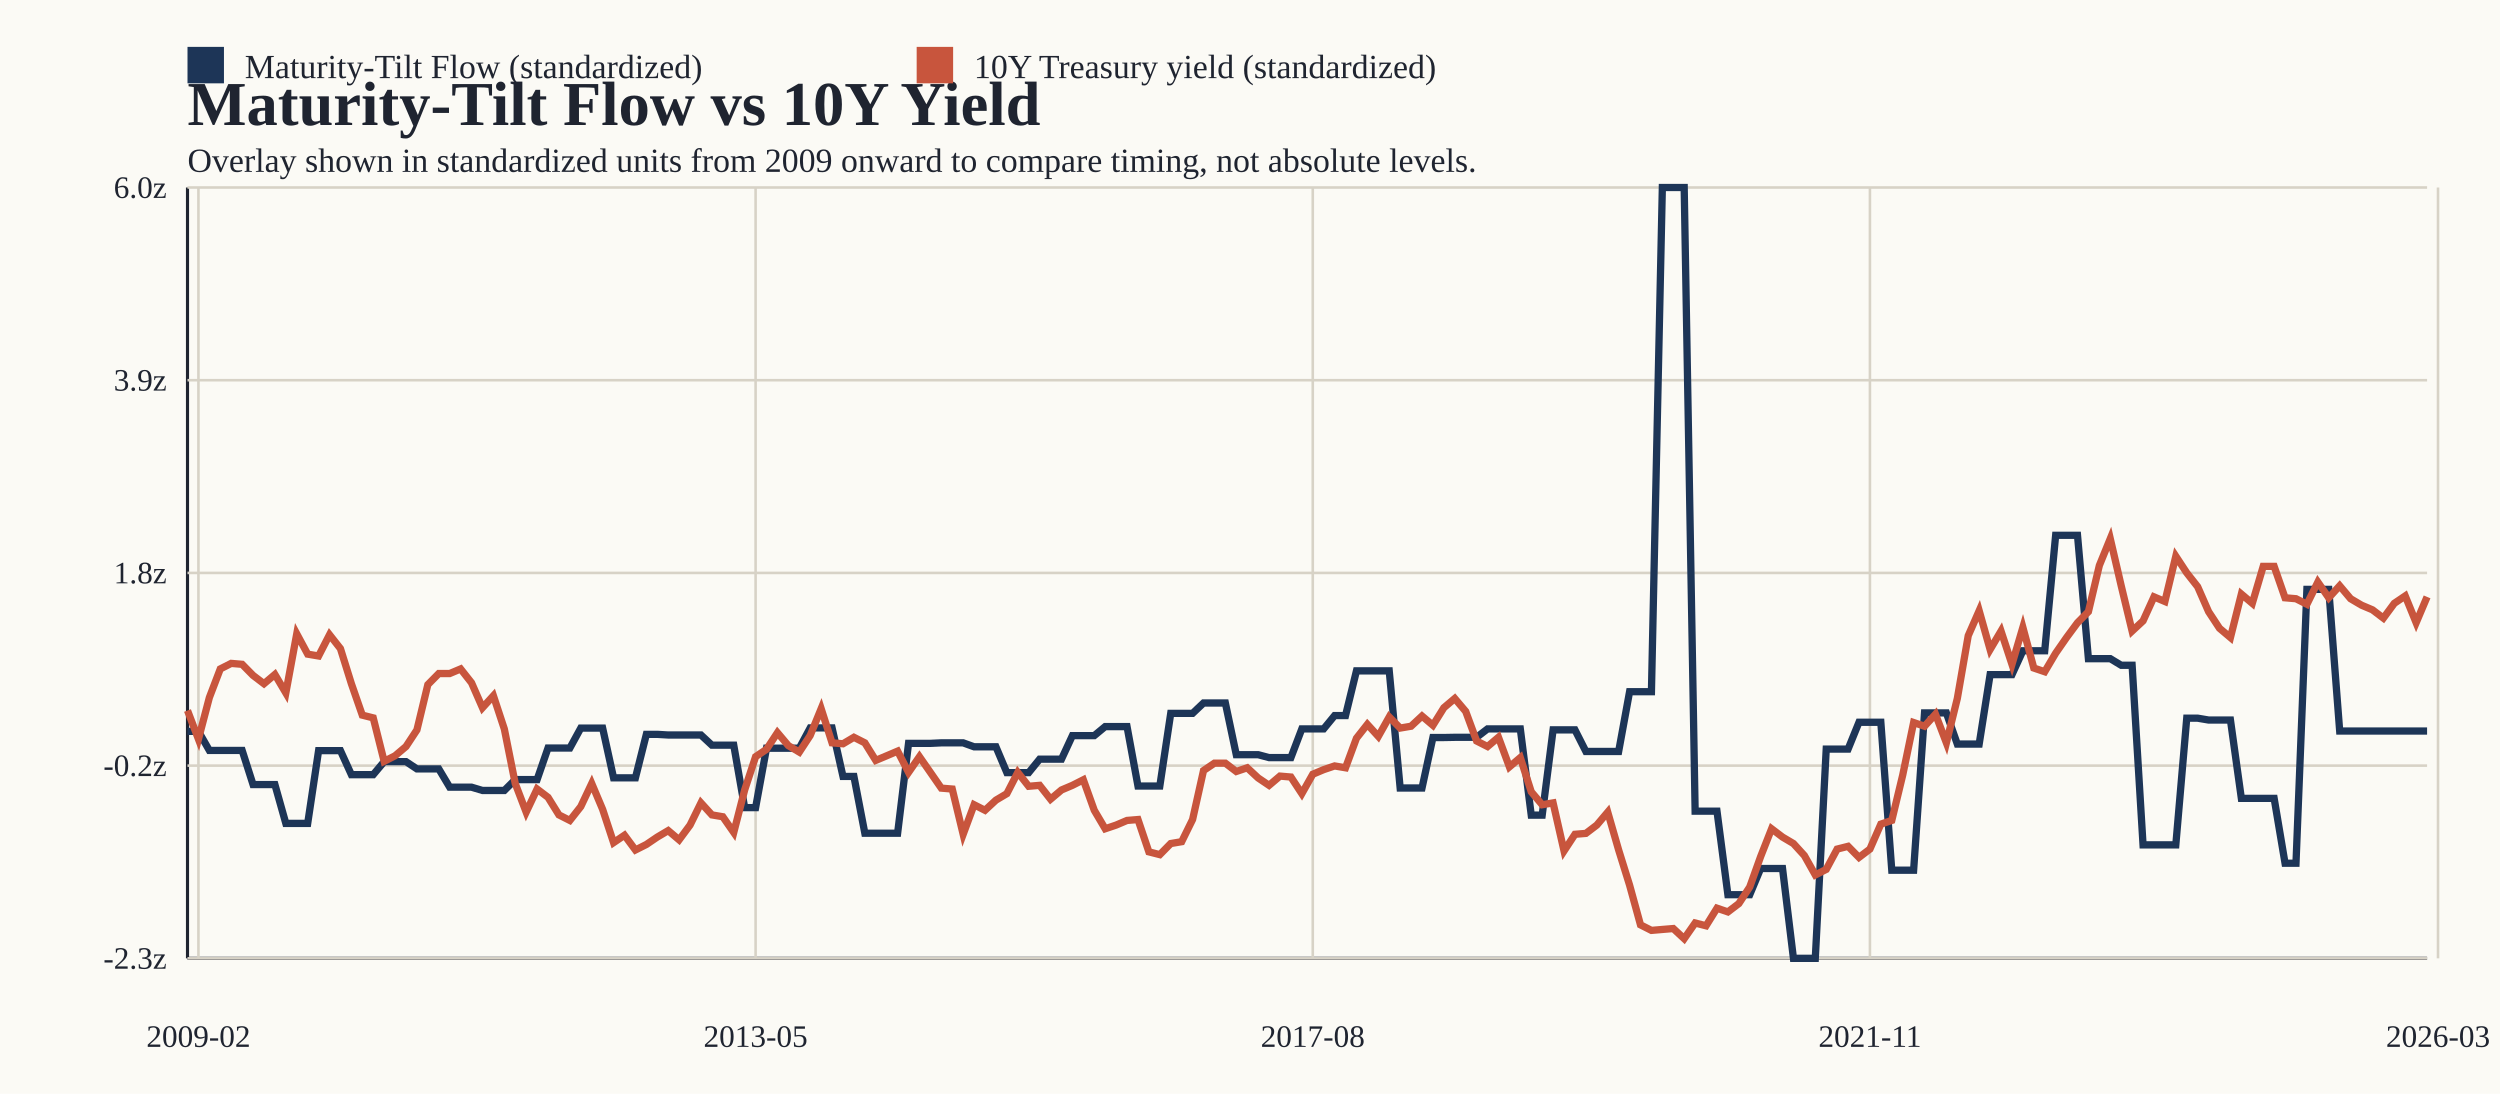
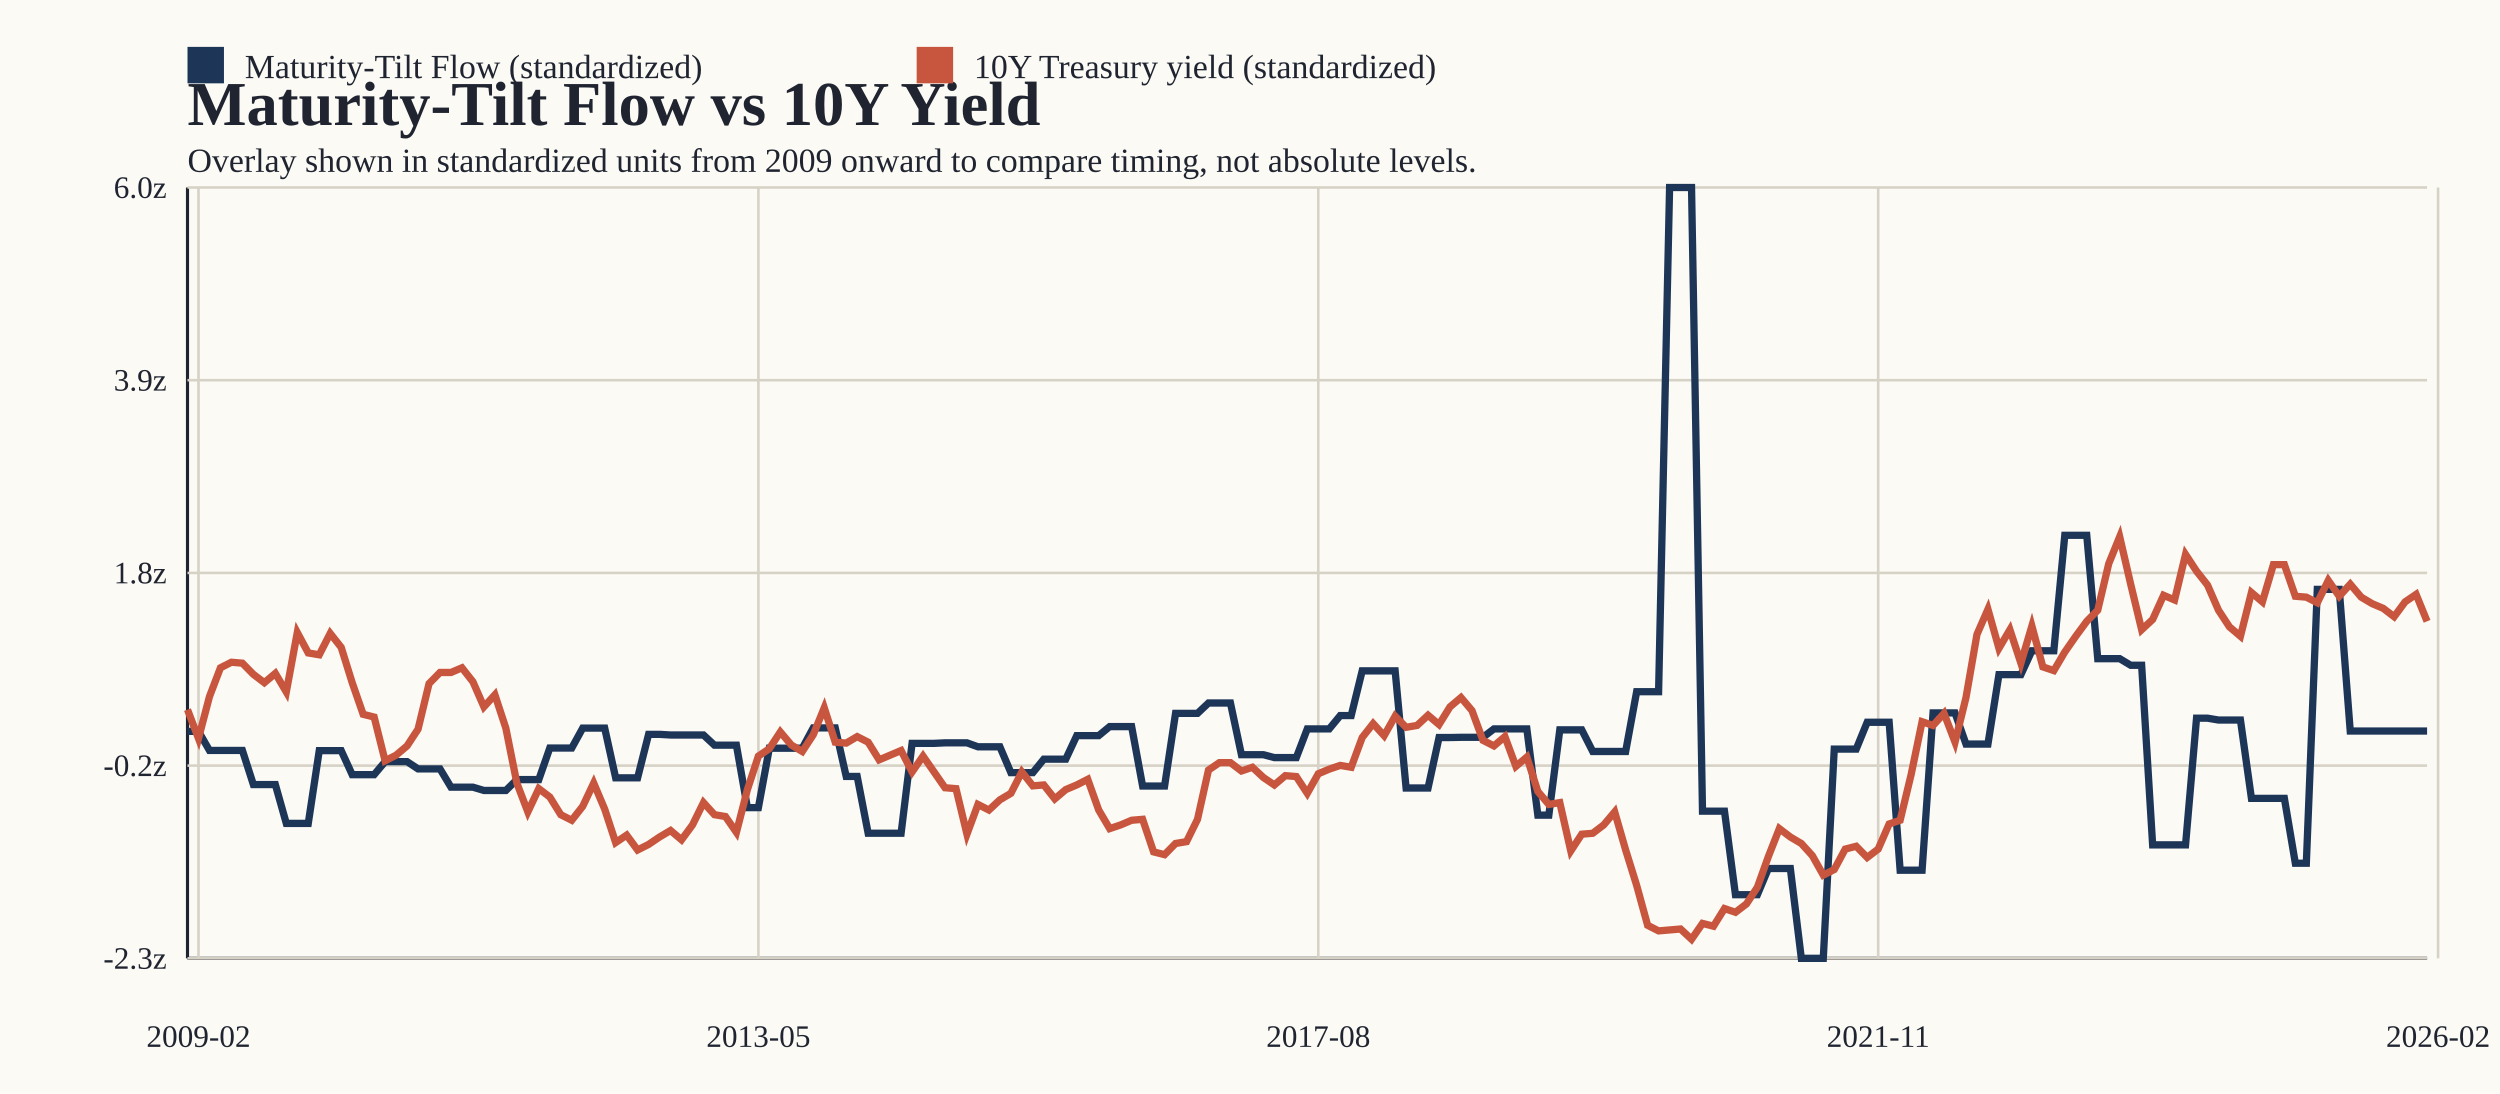
<svg xmlns="http://www.w3.org/2000/svg" width="960" height="420" viewBox="0 0 960 420" role="img">
  <rect width="960" height="420" fill="#fbfaf5" />
  <text x="72" y="48" font-size="24" font-weight="700" fill="#1f2430">Maturity-Tilt Flow vs 10Y Yield</text>
  <text x="72" y="66" font-size="13" fill="#1f2430">Overlay shown in standardized units from 2009 onward to compare timing, not absolute levels.</text>
  <rect x="72" y="18" width="14" height="14" fill="#1d3557" />
  <text x="94" y="30" font-size="13" fill="#1f2430">Maturity-Tilt Flow (standardized)</text>
  <rect x="352" y="18" width="14" height="14" fill="#c8553d" />
  <text x="374" y="30" font-size="13" fill="#1f2430">10Y Treasury yield (standardized)</text>
  <line x1="72" y1="368" x2="932" y2="368" stroke="#1f2430" stroke-width="1.2" />
  <line x1="72" y1="72" x2="72" y2="368" stroke="#1f2430" stroke-width="1.2" />
  <line x1="72" y1="368.00" x2="932" y2="368.00" stroke="#d7d2c6" stroke-width="1" />
  <text x="64" y="372.00" text-anchor="end" font-size="12" fill="#1f2430">-2.3z</text>
  <line x1="72" y1="294.00" x2="932" y2="294.00" stroke="#d7d2c6" stroke-width="1" />
  <text x="64" y="298.00" text-anchor="end" font-size="12" fill="#1f2430">-0.2z</text>
  <line x1="72" y1="220.00" x2="932" y2="220.00" stroke="#d7d2c6" stroke-width="1" />
  <text x="64" y="224.00" text-anchor="end" font-size="12" fill="#1f2430">1.8z</text>
  <line x1="72" y1="146.00" x2="932" y2="146.00" stroke="#d7d2c6" stroke-width="1" />
  <text x="64" y="150.00" text-anchor="end" font-size="12" fill="#1f2430">3.9z</text>
  <line x1="72" y1="72.00" x2="932" y2="72.00" stroke="#d7d2c6" stroke-width="1" />
  <text x="64" y="76.00" text-anchor="end" font-size="12" fill="#1f2430">6.0z</text>
-   <line x1="76.20" y1="72" x2="76.20" y2="368" stroke="#d7d2c6" stroke-width="1" />
-   <text x="76.20" y="402" text-anchor="middle" font-size="12" fill="#1f2430">2009-02</text>
-   <line x1="290.15" y1="72" x2="290.15" y2="368" stroke="#d7d2c6" stroke-width="1" />
-   <text x="290.15" y="402" text-anchor="middle" font-size="12" fill="#1f2430">2013-05</text>
-   <line x1="504.10" y1="72" x2="504.10" y2="368" stroke="#d7d2c6" stroke-width="1" />
-   <text x="504.10" y="402" text-anchor="middle" font-size="12" fill="#1f2430">2017-08</text>
-   <line x1="718.05" y1="72" x2="718.05" y2="368" stroke="#d7d2c6" stroke-width="1" />
-   <text x="718.05" y="402" text-anchor="middle" font-size="12" fill="#1f2430">2021-11</text>
-   <line x1="936.20" y1="72" x2="936.20" y2="368" stroke="#d7d2c6" stroke-width="1" />
-   <text x="936.20" y="402" text-anchor="middle" font-size="12" fill="#1f2430">2026-03</text>
-   <polyline fill="none" stroke="#1d3557" stroke-width="2.8" points="72.00,280.85 76.20,280.85 80.39,288.16 84.59,288.16 88.78,288.16 92.98,288.16 97.17,301.27 101.37,301.27 105.56,301.27 109.76,316.19 113.95,316.19 118.15,316.19 122.34,288.24 126.54,288.24 130.73,288.24 134.93,297.47 139.12,297.47 143.32,297.47 147.51,292.47 151.71,292.47 155.90,292.47 160.10,295.26 164.29,295.26 168.49,295.26 172.68,302.28 176.88,302.28 181.07,302.28 185.27,303.54 189.46,303.54 193.66,303.54 197.85,299.37 202.05,299.37 206.24,299.37 210.44,287.24 214.63,287.24 218.83,287.24 223.02,279.59 227.22,279.59 231.41,279.59 235.61,298.69 239.80,298.69 244.00,298.69 248.20,281.99 252.39,281.99 256.59,282.24 260.78,282.24 264.98,282.24 269.17,282.24 273.37,286.15 277.56,286.15 281.76,286.15 285.95,310.13 290.15,310.13 294.34,287.31 298.54,287.31 302.73,287.31 306.93,287.31 311.12,279.51 315.32,279.51 319.51,279.51 323.71,298.15 327.90,298.15 332.10,319.97 336.29,319.97 340.49,319.97 344.68,319.97 348.88,285.45 353.07,285.45 357.27,285.45 361.46,285.25 365.66,285.25 369.85,285.25 374.05,286.77 378.24,286.77 382.44,286.77 386.63,296.69 390.83,296.69 395.02,296.69 399.22,291.52 403.41,291.52 407.61,291.52 411.80,282.48 416.00,282.48 420.20,282.48 424.39,279.01 428.59,279.01 432.78,279.01 436.98,301.83 441.17,301.83 445.37,301.83 449.56,273.93 453.76,273.93 457.95,273.93 462.15,269.95 466.34,269.95 470.54,269.95 474.73,289.80 478.93,289.80 483.12,289.80 487.32,290.92 491.51,290.92 495.71,290.92 499.90,279.89 504.10,279.89 508.29,279.89 512.49,274.78 516.68,274.78 520.88,257.61 525.07,257.61 529.27,257.61 533.46,257.61 537.66,302.59 541.85,302.59 546.05,302.59 550.24,283.21 554.44,283.21 558.63,283.13 562.83,283.13 567.02,283.13 571.22,279.90 575.41,279.90 579.61,279.90 583.80,279.90 588.00,313.01 592.20,313.01 596.39,280.27 600.59,280.27 604.78,280.27 608.98,288.56 613.17,288.56 617.37,288.56 621.56,288.56 625.76,265.62 629.95,265.62 634.15,265.62 638.34,72.00 642.54,72.00 646.73,72.00 650.93,311.48 655.12,311.48 659.32,311.48 663.51,343.56 667.71,343.56 671.90,343.56 676.10,333.50 680.29,333.50 684.49,333.50 688.68,368.00 692.88,368.00 697.07,368.00 701.27,287.66 705.46,287.66 709.66,287.66 713.85,277.35 718.05,277.35 722.24,277.35 726.44,334.16 730.63,334.16 734.83,334.16 739.02,273.76 743.22,273.76 747.41,273.76 751.61,285.72 755.80,285.72 760.00,285.72 764.20,259.06 768.39,259.06 772.59,259.06 776.78,249.90 780.98,249.90 785.17,249.90 789.37,205.55 793.56,205.55 797.76,205.55 801.95,252.93 806.15,252.93 810.34,252.93 814.54,255.46 818.73,255.46 822.93,324.43 827.12,324.43 831.32,324.43 835.51,324.43 839.71,275.78 843.90,275.78 848.10,276.49 852.29,276.49 856.49,276.49 860.68,306.57 864.88,306.57 869.07,306.57 873.27,306.57 877.46,331.49 881.66,331.49 885.85,226.32 890.05,226.32 894.24,226.32 898.44,280.72 902.63,280.72 906.83,280.72 911.02,280.72 915.22,280.72 919.41,280.72 923.61,280.72 927.80,280.72 932.00,280.72" />
-   <polyline fill="none" stroke="#c8553d" stroke-width="2.8" points="72.00,272.84 76.20,283.83 80.39,267.87 84.59,256.87 88.78,254.74 92.98,255.10 97.17,259.35 101.37,262.55 105.56,259.00 109.76,266.09 113.95,243.39 118.15,251.19 122.34,251.90 126.54,243.74 130.73,249.07 134.93,262.55 139.12,274.61 143.32,275.67 147.51,292.35 151.71,290.22 155.90,286.67 160.10,280.29 164.29,262.90 168.49,258.64 172.68,258.64 176.88,256.87 181.07,262.19 185.27,271.77 189.46,267.16 193.66,279.93 197.85,300.86 202.05,311.86 206.24,302.99 210.44,306.18 214.63,312.92 218.83,315.05 223.02,309.73 227.22,300.86 231.41,310.80 235.61,323.57 239.80,320.73 244.00,326.40 248.20,324.28 252.39,321.44 256.59,318.95 260.78,322.50 264.98,316.83 269.17,308.31 273.37,312.92 277.56,313.63 281.76,319.66 285.95,303.35 290.15,290.57 294.34,287.74 298.54,281.35 302.73,286.32 306.93,288.80 311.12,282.41 315.32,272.13 319.51,285.25 323.71,285.61 327.90,283.12 332.10,285.25 336.29,291.99 340.49,290.22 344.68,288.44 348.88,296.60 353.07,290.57 357.27,296.60 361.46,302.64 365.66,302.99 369.85,320.37 374.05,309.02 378.24,311.15 382.44,307.25 386.63,304.76 390.83,296.60 395.02,301.93 399.22,301.57 403.41,306.89 407.61,303.35 411.80,301.57 416.00,299.44 420.20,311.15 424.39,318.25 428.59,316.83 432.78,315.05 436.98,314.70 441.17,327.11 445.37,328.18 449.56,323.92 453.76,323.21 457.95,314.70 462.15,295.89 466.34,293.06 470.54,293.06 474.73,296.25 478.93,294.83 483.12,298.73 487.32,301.57 491.51,298.02 495.71,298.38 499.90,304.76 504.10,297.31 508.29,295.54 512.49,294.12 516.68,294.83 520.88,283.48 525.07,278.16 529.27,282.77 533.46,275.32 537.66,279.58 541.85,278.87 546.05,274.96 550.24,278.51 554.44,271.77 558.63,268.22 562.83,273.19 567.02,284.54 571.22,286.67 575.41,283.12 579.61,294.48 583.80,290.93 588.00,304.05 592.20,309.02 596.39,308.31 600.59,326.76 604.78,320.37 608.98,320.02 613.17,316.83 617.37,311.86 621.56,326.40 625.76,339.89 629.95,355.14 634.15,357.27 638.34,356.91 642.54,356.56 646.73,360.46 650.93,354.43 655.12,355.50 659.32,348.75 663.51,350.17 667.71,346.98 671.90,340.60 676.10,328.89 680.29,318.25 684.49,321.44 688.68,323.92 692.88,328.53 697.07,335.98 701.27,333.85 705.46,326.05 709.66,324.99 713.85,329.24 718.05,326.05 722.24,316.47 726.44,315.05 730.63,297.67 734.83,277.45 739.02,278.87 743.22,274.25 747.41,285.25 751.61,268.22 755.80,244.10 760.00,234.52 764.20,249.42 768.39,242.33 772.59,255.10 776.78,240.91 780.98,256.52 785.17,257.94 789.37,250.84 793.56,244.81 797.76,239.13 801.95,234.88 806.15,217.14 810.34,206.85 814.54,224.94 818.73,242.33 822.93,238.42 827.12,229.20 831.32,230.97 835.51,213.59 839.71,219.98 843.90,225.30 848.10,234.88 852.29,241.26 856.49,244.81 860.68,228.13 864.88,231.68 869.07,217.49 873.27,217.49 877.46,229.55 881.66,229.91 885.85,232.04 890.05,223.52 894.24,229.55 898.44,224.94 902.63,229.91 906.83,232.39 911.02,234.17 915.22,237.36 919.41,231.68 923.61,228.84 927.80,239.13 932.00,229.20" />
+   <line x1="76.22" y1="72" x2="76.22" y2="368" stroke="#d7d2c6" stroke-width="1" />
+   <text x="76.22" y="402" text-anchor="middle" font-size="12" fill="#1f2430">2009-02</text>
+   <line x1="291.22" y1="72" x2="291.22" y2="368" stroke="#d7d2c6" stroke-width="1" />
+   <text x="291.22" y="402" text-anchor="middle" font-size="12" fill="#1f2430">2013-05</text>
+   <line x1="506.22" y1="72" x2="506.22" y2="368" stroke="#d7d2c6" stroke-width="1" />
+   <text x="506.22" y="402" text-anchor="middle" font-size="12" fill="#1f2430">2017-08</text>
+   <line x1="721.22" y1="72" x2="721.22" y2="368" stroke="#d7d2c6" stroke-width="1" />
+   <text x="721.22" y="402" text-anchor="middle" font-size="12" fill="#1f2430">2021-11</text>
+   <line x1="936.22" y1="72" x2="936.22" y2="368" stroke="#d7d2c6" stroke-width="1" />
+   <text x="936.22" y="402" text-anchor="middle" font-size="12" fill="#1f2430">2026-02</text>
+   <polyline fill="none" stroke="#1d3557" stroke-width="2.8" points="72.00,280.85 76.22,280.85 80.43,288.16 84.65,288.16 88.86,288.16 93.08,288.16 97.29,301.27 101.51,301.27 105.73,301.27 109.94,316.19 114.16,316.19 118.37,316.19 122.59,288.24 126.80,288.24 131.02,288.24 135.24,297.47 139.45,297.47 143.67,297.47 147.88,292.47 152.10,292.47 156.31,292.47 160.53,295.26 164.75,295.26 168.96,295.26 173.18,302.28 177.39,302.28 181.61,302.28 185.82,303.54 190.04,303.54 194.25,303.54 198.47,299.37 202.69,299.37 206.90,299.37 211.12,287.24 215.33,287.24 219.55,287.24 223.76,279.59 227.98,279.59 232.20,279.59 236.41,298.69 240.63,298.69 244.84,298.69 249.06,281.99 253.27,281.99 257.49,282.24 261.71,282.24 265.92,282.24 270.14,282.24 274.35,286.15 278.57,286.15 282.78,286.15 287.00,310.13 291.22,310.13 295.43,287.31 299.65,287.31 303.86,287.31 308.08,287.31 312.29,279.51 316.51,279.51 320.73,279.51 324.94,298.15 329.16,298.15 333.37,319.97 337.59,319.97 341.80,319.97 346.02,319.97 350.24,285.45 354.45,285.45 358.67,285.45 362.88,285.25 367.10,285.25 371.31,285.25 375.53,286.77 379.75,286.77 383.96,286.77 388.18,296.69 392.39,296.69 396.61,296.69 400.82,291.52 405.04,291.52 409.25,291.52 413.47,282.48 417.69,282.48 421.90,282.48 426.12,279.01 430.33,279.01 434.55,279.01 438.76,301.83 442.98,301.83 447.20,301.83 451.41,273.93 455.63,273.93 459.84,273.93 464.06,269.95 468.27,269.95 472.49,269.95 476.71,289.80 480.92,289.80 485.14,289.80 489.35,290.92 493.57,290.92 497.78,290.92 502.00,279.89 506.22,279.89 510.43,279.89 514.65,274.78 518.86,274.78 523.08,257.61 527.29,257.61 531.51,257.61 535.73,257.61 539.94,302.59 544.16,302.59 548.37,302.59 552.59,283.21 556.80,283.21 561.02,283.13 565.24,283.13 569.45,283.13 573.67,279.90 577.88,279.90 582.10,279.90 586.31,279.90 590.53,313.01 594.75,313.01 598.96,280.27 603.18,280.27 607.39,280.27 611.61,288.56 615.82,288.56 620.04,288.56 624.25,288.56 628.47,265.62 632.69,265.62 636.90,265.62 641.12,72.00 645.33,72.00 649.55,72.00 653.76,311.48 657.98,311.48 662.20,311.48 666.41,343.56 670.63,343.56 674.84,343.56 679.06,333.50 683.27,333.50 687.49,333.50 691.71,368.00 695.92,368.00 700.14,368.00 704.35,287.66 708.57,287.66 712.78,287.66 717.00,277.35 721.22,277.35 725.43,277.35 729.65,334.16 733.86,334.16 738.08,334.16 742.29,273.76 746.51,273.76 750.73,273.76 754.94,285.72 759.16,285.72 763.37,285.72 767.59,259.06 771.80,259.06 776.02,259.06 780.24,249.90 784.45,249.90 788.67,249.90 792.88,205.55 797.10,205.55 801.31,205.55 805.53,252.93 809.75,252.93 813.96,252.93 818.18,255.46 822.39,255.46 826.61,324.43 830.82,324.43 835.04,324.43 839.25,324.43 843.47,275.78 847.69,275.78 851.90,276.49 856.12,276.49 860.33,276.49 864.55,306.57 868.76,306.57 872.98,306.57 877.20,306.57 881.41,331.49 885.63,331.49 889.84,226.32 894.06,226.32 898.27,226.32 902.49,280.72 906.71,280.72 910.92,280.72 915.14,280.72 919.35,280.72 923.57,280.72 927.78,280.72 932.00,280.72" />
+   <polyline fill="none" stroke="#c8553d" stroke-width="2.8" points="72.00,272.50 76.22,283.57 80.43,267.51 84.65,256.44 88.86,254.30 93.08,254.66 97.29,258.94 101.51,262.15 105.73,258.58 109.94,265.72 114.16,242.88 118.37,250.73 122.59,251.44 126.80,243.23 131.02,248.59 135.24,262.15 139.45,274.29 143.67,275.36 147.88,292.14 152.10,289.99 156.31,286.43 160.53,280.00 164.75,262.51 168.96,258.23 173.18,258.23 177.39,256.44 181.61,261.80 185.82,271.43 190.04,266.79 194.25,279.64 198.47,300.70 202.69,311.77 206.90,302.84 211.12,306.06 215.33,312.84 219.55,314.98 223.76,309.63 227.98,300.70 232.20,310.70 236.41,323.55 240.63,320.69 244.84,326.40 249.06,324.26 253.27,321.41 257.49,318.91 261.71,322.48 265.92,316.77 270.14,308.20 274.35,312.84 278.57,313.55 282.78,319.62 287.00,303.20 291.22,290.35 295.43,287.50 299.65,281.07 303.86,286.07 308.08,288.57 312.29,282.14 316.51,271.79 320.73,285.00 324.94,285.35 329.16,282.86 333.37,285.00 337.59,291.78 341.80,289.99 346.02,288.21 350.24,296.42 354.45,290.35 358.67,296.42 362.88,302.49 367.10,302.84 371.31,320.33 375.53,308.91 379.75,311.05 383.96,307.13 388.18,304.63 392.39,296.42 396.61,301.77 400.82,301.42 405.04,306.77 409.25,303.20 413.47,301.42 417.69,299.27 421.90,311.05 426.12,318.19 430.33,316.77 434.55,314.98 438.76,314.62 442.98,327.12 447.20,328.19 451.41,323.90 455.63,323.19 459.84,314.62 464.06,295.71 468.27,292.85 472.49,292.85 476.71,296.06 480.92,294.63 485.14,298.56 489.35,301.42 493.57,297.85 497.78,298.20 502.00,304.63 506.22,297.13 510.43,295.35 514.65,293.92 518.86,294.63 523.08,283.21 527.29,277.86 531.51,282.50 535.73,275.00 539.94,279.29 544.16,278.57 548.37,274.65 552.59,278.22 556.80,271.43 561.02,267.86 565.24,272.86 569.45,284.28 573.67,286.43 577.88,282.86 582.10,294.28 586.31,290.71 590.53,303.92 594.75,308.91 598.96,308.20 603.18,326.76 607.39,320.33 611.61,319.98 615.82,316.77 620.04,311.77 624.25,326.40 628.47,339.97 632.69,355.32 636.90,357.46 641.12,357.10 645.33,356.74 649.55,360.67 653.76,354.60 657.98,355.67 662.20,348.89 666.41,350.32 670.63,347.11 674.84,340.68 679.06,328.90 683.27,318.19 687.49,321.41 691.71,323.90 695.92,328.54 700.14,336.04 704.35,333.90 708.57,326.05 712.78,324.97 717.00,329.26 721.22,326.05 725.43,316.41 729.65,314.98 733.86,297.49 738.08,277.14 742.29,278.57 746.51,273.93 750.73,285.00 754.94,267.86 759.16,243.59 763.37,233.95 767.59,248.95 771.80,241.81 776.02,254.66 780.24,240.38 784.45,256.08 788.67,257.51 792.88,250.37 797.10,244.31 801.31,238.59 805.53,234.31 809.75,216.46 813.96,206.11 818.18,224.32 822.39,241.81 826.61,237.88 830.82,228.60 835.04,230.38 839.25,212.89 843.47,219.32 847.69,224.67 851.90,234.31 856.12,240.74 860.33,244.31 864.55,227.53 868.76,231.10 872.98,216.82 877.20,216.82 881.41,228.96 885.63,229.31 889.84,231.46 894.06,222.89 898.27,228.96 902.49,224.32 906.71,229.31 910.92,231.81 915.14,233.60 919.35,236.81 923.57,231.10 927.78,228.24 932.00,238.59" />
</svg>
